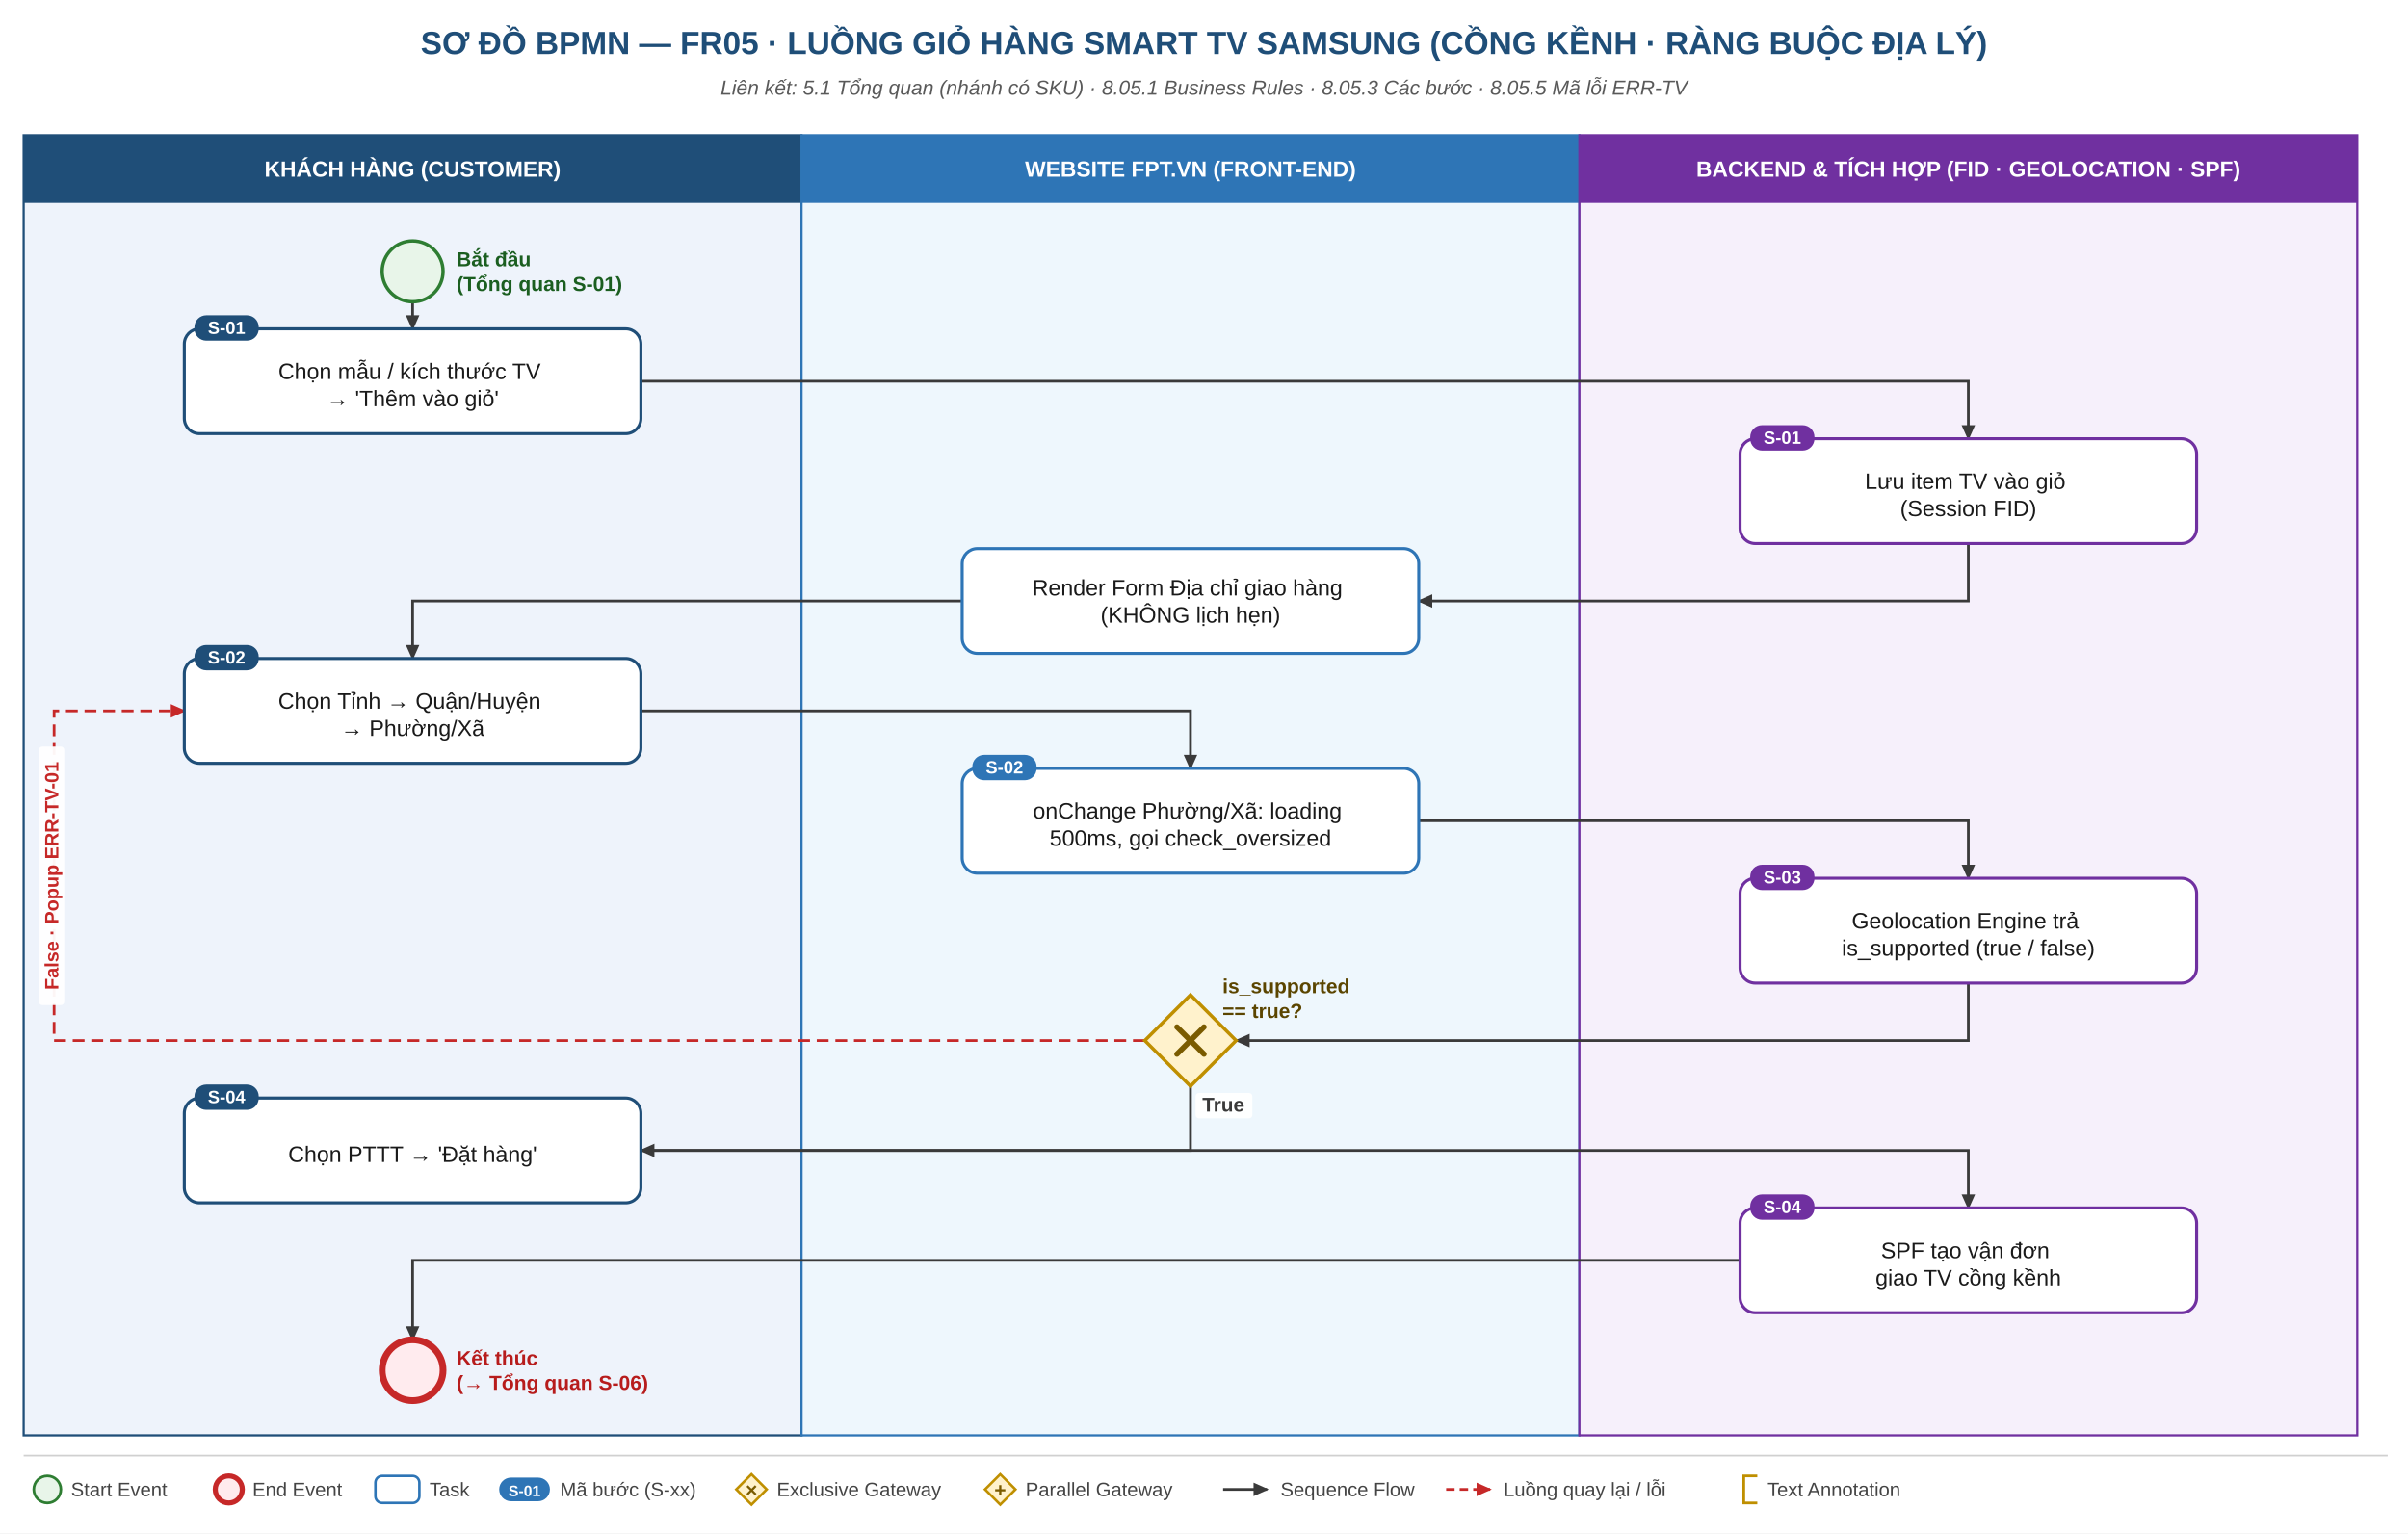
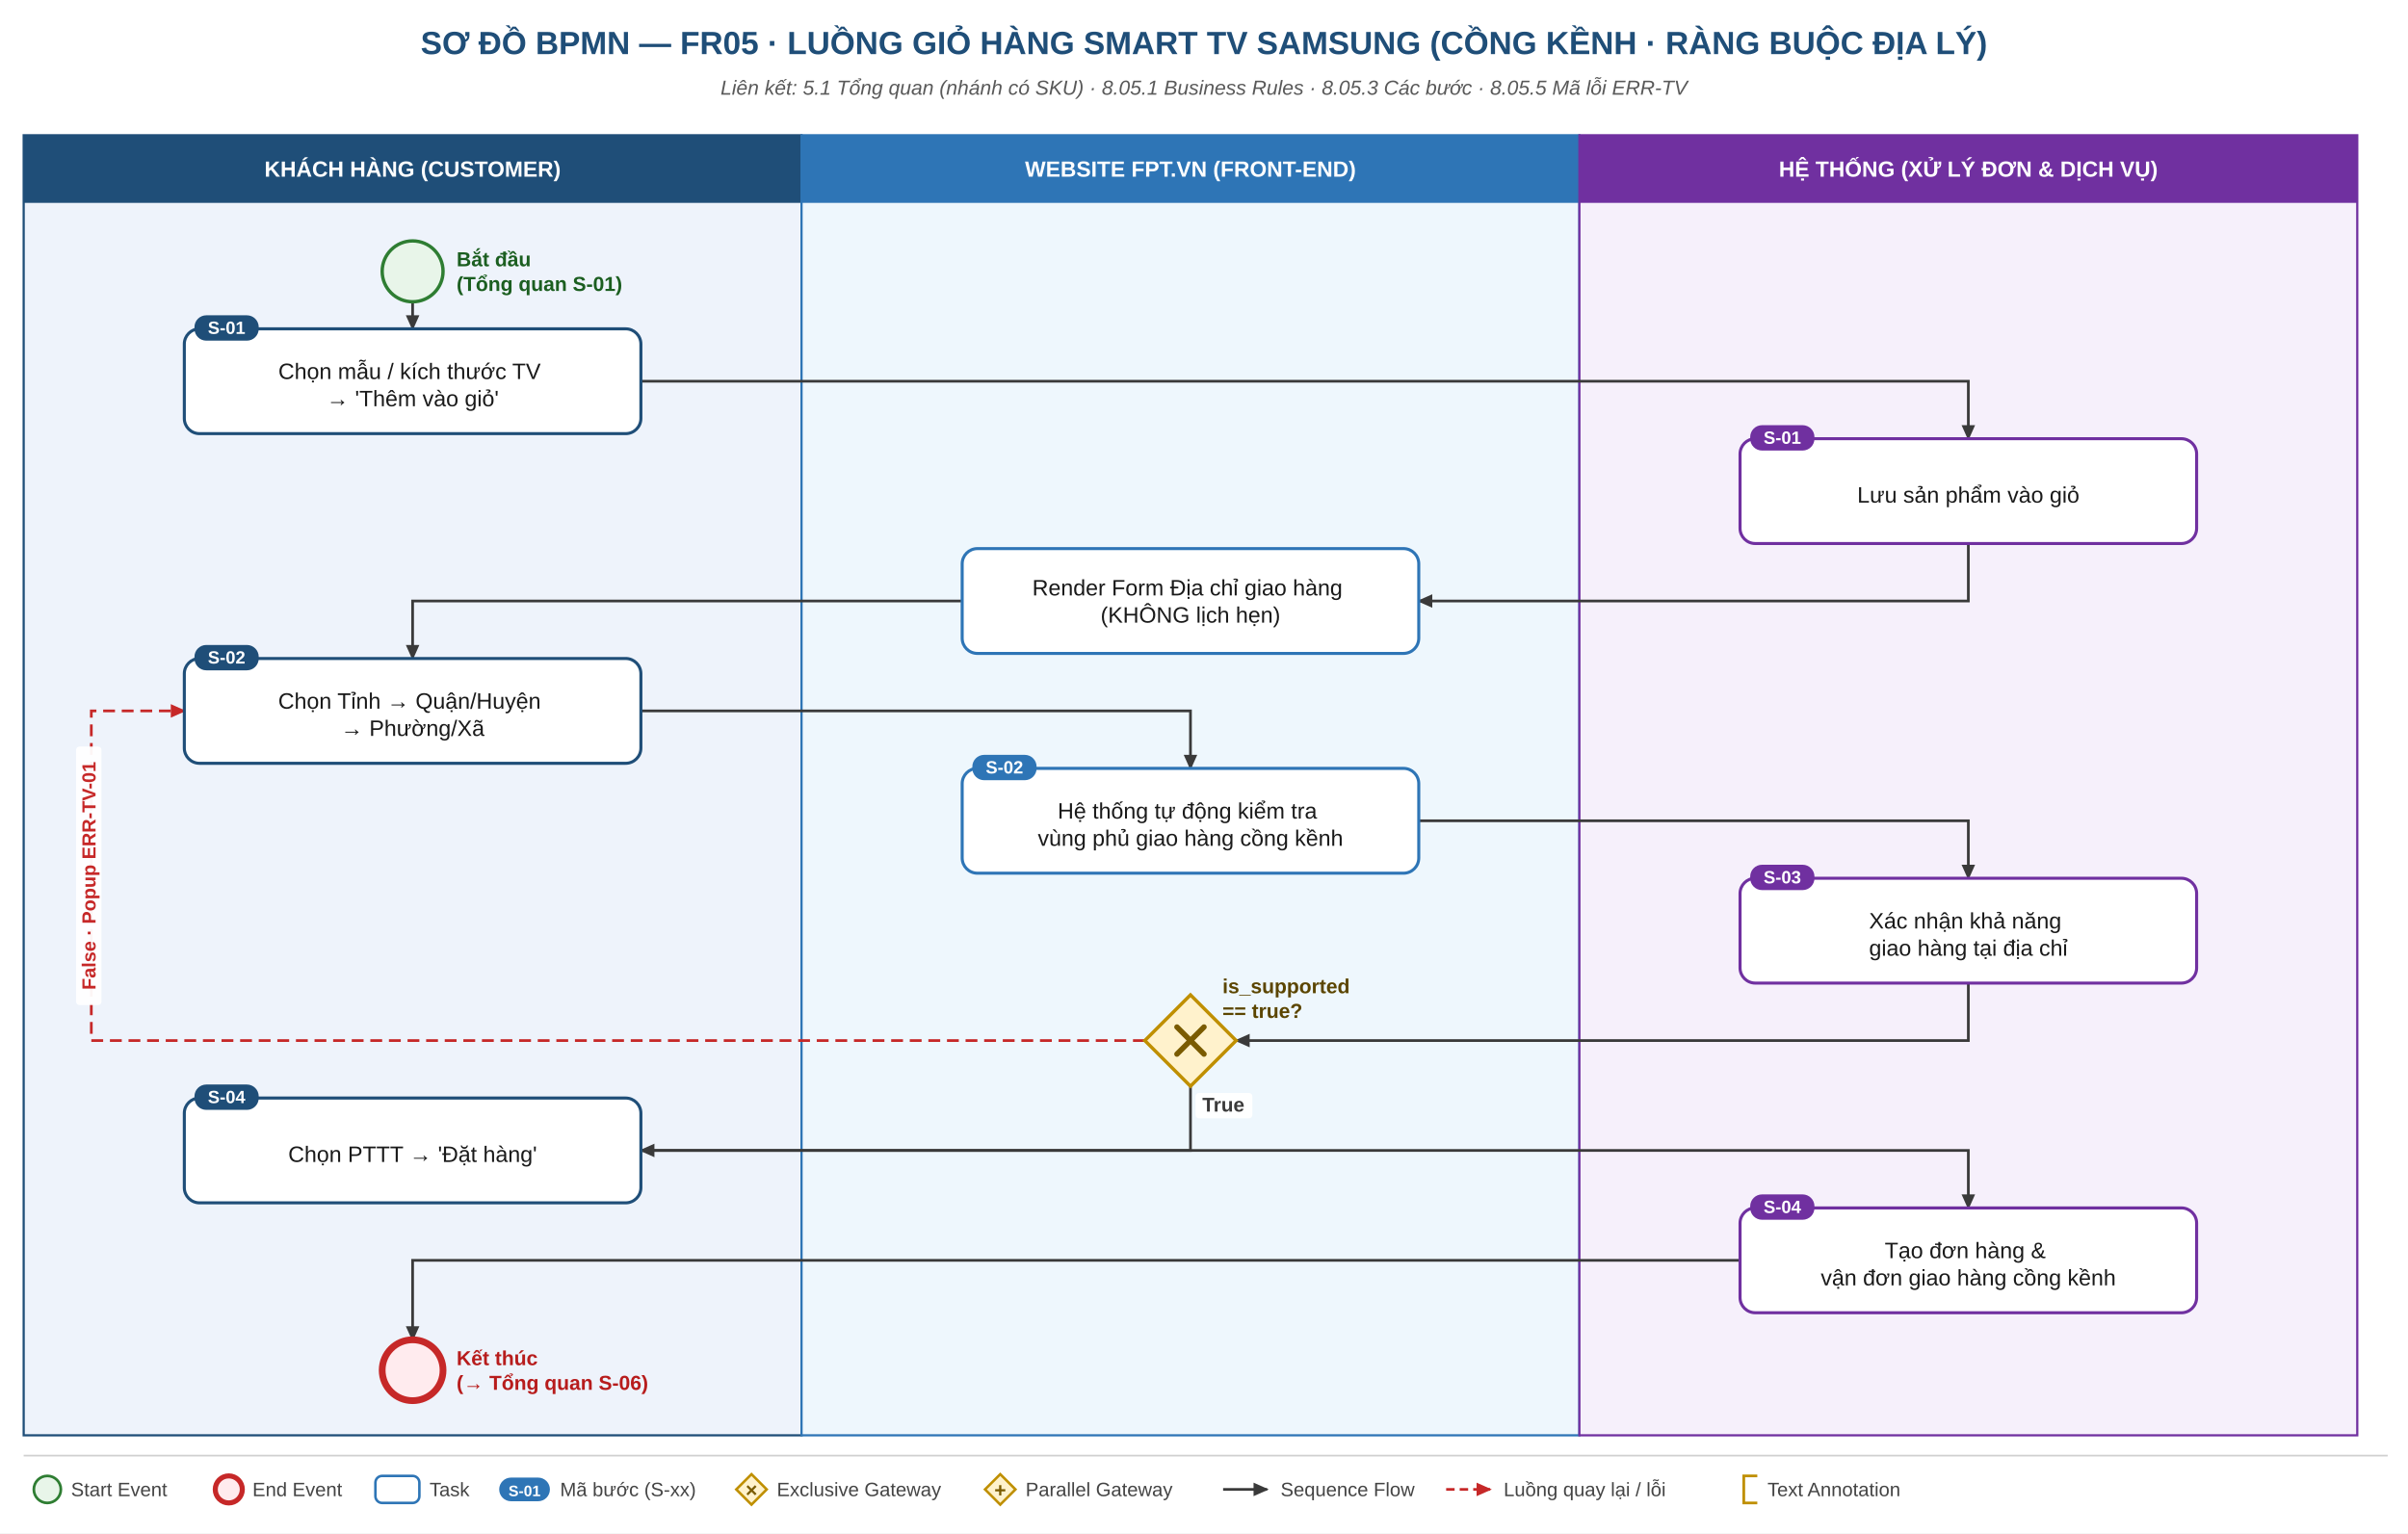
<svg xmlns="http://www.w3.org/2000/svg" width="1424" height="907" viewBox="0 0 1424 907" font-family="Arial, Helvetica, sans-serif">
  <rect width="1424" height="907" fill="#ffffff" />
  <defs>
    <marker id="a" markerWidth="10" markerHeight="10" refX="8" refY="4" orient="auto" markerUnits="userSpaceOnUse">
      <path d="M0,0 L9,4 L0,8 Z" fill="#3a3a3a" />
    </marker>
    <marker id="ar" markerWidth="10" markerHeight="10" refX="8" refY="4" orient="auto" markerUnits="userSpaceOnUse">
      <path d="M0,0 L9,4 L0,8 Z" fill="#c62828" />
    </marker>
  </defs>
  <text x="712.0" y="32" font-size="19" font-weight="bold" fill="#1f4e78" text-anchor="middle">SƠ ĐỒ BPMN — FR05 · LUỒNG GIỎ HÀNG SMART TV SAMSUNG (CỒNG KỀNH · RÀNG BUỘC ĐỊA LÝ)</text>
  <text x="712.0" y="56" font-size="12" fill="#595959" font-style="italic" text-anchor="middle">Liên kết: 5.1 Tổng quan (nhánh có SKU) · 8.05.1 Business Rules · 8.05.3 Các bước · 8.05.5 Mã lỗi ERR-TV</text>
  <rect x="14" y="80" width="460" height="769" fill="#eef3fb" stroke="#1f4e78" stroke-width="1.3" />
  <rect x="14" y="80" width="460" height="40" fill="#1f4e78" />
  <text x="244.0" y="104.5" font-size="13" font-weight="bold" fill="#fff" text-anchor="middle">KHÁCH HÀNG (CUSTOMER)</text>
  <rect x="474" y="80" width="460" height="769" fill="#eef7fd" stroke="#2e75b6" stroke-width="1.3" />
  <rect x="474" y="80" width="460" height="40" fill="#2e75b6" />
  <text x="704.0" y="104.5" font-size="13" font-weight="bold" fill="#fff" text-anchor="middle">WEBSITE FPT.VN (FRONT-END)</text>
  <rect x="934" y="80" width="460" height="769" fill="#f6f0fb" stroke="#7030a0" stroke-width="1.3" />
  <rect x="934" y="80" width="460" height="40" fill="#7030a0" />
-   <text x="1164.0" y="104.5" font-size="13" font-weight="bold" fill="#fff" text-anchor="middle">BACKEND &amp; TÍCH HỢP (FID · GEOLOCATION · SPF)</text>
+   <text x="1164.0" y="104.5" font-size="13" font-weight="bold" fill="#fff" text-anchor="middle">HỆ THỐNG (XỬ LÝ ĐƠN &amp; DỊCH VỤ)</text>
  <path d="M244.0,178.5 L244.0,194.5" fill="none" stroke="#3a3a3a" stroke-width="1.6" marker-end="url(#a)" />
  <path d="M379.0,225.5 L1164.0,225.5 L1164.0,259.5" fill="none" stroke="#3a3a3a" stroke-width="1.6" marker-end="url(#a)" />
  <path d="M1164.0,321.5 L1164.0,355.5 L839.0,355.5" fill="none" stroke="#3a3a3a" stroke-width="1.6" marker-end="url(#a)" />
  <path d="M569.0,355.5 L244.0,355.5 L244.0,389.5" fill="none" stroke="#3a3a3a" stroke-width="1.6" marker-end="url(#a)" />
  <path d="M379.0,420.5 L704.0,420.5 L704.0,454.5" fill="none" stroke="#3a3a3a" stroke-width="1.6" marker-end="url(#a)" />
  <path d="M839.0,485.5 L1164.0,485.5 L1164.0,519.5" fill="none" stroke="#3a3a3a" stroke-width="1.6" marker-end="url(#a)" />
  <path d="M1164.0,581.5 L1164.0,615.5 L731.0,615.5" fill="none" stroke="#3a3a3a" stroke-width="1.6" marker-end="url(#a)" />
  <path d="M704.0,642.5 L704.0,680.5 L379.0,680.5" fill="none" stroke="#3a3a3a" stroke-width="1.6" marker-end="url(#a)" />
-   <path d="M677.0,615.5 L32.0,615.5 L32.0,420.5 L109.0,420.5" fill="none" stroke="#c62828" stroke-width="1.6" stroke-dasharray="7,4" marker-end="url(#ar)" />
+   <path d="M677.0,615.5 L54.0,615.5 L54.0,420.5 L109.0,420.5" fill="none" stroke="#c62828" stroke-width="1.6" stroke-dasharray="7,4" marker-end="url(#ar)" />
  <path d="M379.0,680.5 L1164.0,680.5 L1164.0,714.5" fill="none" stroke="#3a3a3a" stroke-width="1.6" marker-end="url(#a)" />
  <path d="M1029.0,745.5 L244.0,745.5 L244.0,792.5" fill="none" stroke="#3a3a3a" stroke-width="1.6" marker-end="url(#a)" />
  <circle cx="244.0" cy="160.5" r="18" fill="#e8f5e9" stroke="#2e7d32" stroke-width="2" />
  <text x="270.0" y="157.5" font-size="12" fill="#1b5e20" font-weight="bold" text-anchor="start">
    <tspan x="270.0" dy="0.0">Bắt đầu</tspan>
    <tspan x="270.0" dy="14.6">(Tổng quan S-01)</tspan>
  </text>
  <rect x="109.0" y="194.5" width="270" height="62" rx="9" fill="#ffffff" stroke="#1f4e78" stroke-width="1.8" />
  <text x="244.0" y="224.2" font-size="13.2" fill="#1a1a1a" font-weight="normal" text-anchor="middle">
    <tspan x="244.0" dy="0.0">Chọn mẫu / kích thước TV</tspan>
    <tspan x="244.0" dy="16.1">→ 'Thêm vào giỏ'</tspan>
  </text>
  <rect x="115.0" y="186.5" width="38" height="15" rx="7" fill="#1f4e78" />
  <text x="134.0" y="197.5" font-size="10.5" font-weight="bold" fill="#fff" text-anchor="middle">S-01</text>
  <rect x="1029.0" y="259.5" width="270" height="62" rx="9" fill="#ffffff" stroke="#7030a0" stroke-width="1.8" />
-   <text x="1164.0" y="289.2" font-size="13.2" fill="#1a1a1a" font-weight="normal" text-anchor="middle">
-     <tspan x="1164.0" dy="0.0">Lưu item TV vào giỏ</tspan>
-     <tspan x="1164.0" dy="16.1">(Session FID)</tspan>
+   <text x="1164.0" y="297.3" font-size="13.2" fill="#1a1a1a" font-weight="normal" text-anchor="middle">
+     <tspan x="1164.0" dy="0.0">Lưu sản phẩm vào giỏ</tspan>
  </text>
  <rect x="1035.0" y="251.5" width="38" height="15" rx="7" fill="#7030a0" />
  <text x="1054.0" y="262.5" font-size="10.5" font-weight="bold" fill="#fff" text-anchor="middle">S-01</text>
  <rect x="569.0" y="324.5" width="270" height="62" rx="9" fill="#ffffff" stroke="#2e75b6" stroke-width="1.8" />
  <text x="704.0" y="352.2" font-size="13.2" fill="#1a1a1a" font-weight="normal" text-anchor="middle">
    <tspan x="704.0" dy="0.0">Render Form Địa chỉ giao hàng</tspan>
    <tspan x="704.0" dy="16.1">(KHÔNG lịch hẹn)</tspan>
  </text>
  <rect x="109.0" y="389.5" width="270" height="62" rx="9" fill="#ffffff" stroke="#1f4e78" stroke-width="1.8" />
  <text x="244.0" y="419.2" font-size="13.2" fill="#1a1a1a" font-weight="normal" text-anchor="middle">
    <tspan x="244.0" dy="0.0">Chọn Tỉnh → Quận/Huyện</tspan>
    <tspan x="244.0" dy="16.1">→ Phường/Xã</tspan>
  </text>
  <rect x="115.0" y="381.5" width="38" height="15" rx="7" fill="#1f4e78" />
  <text x="134.0" y="392.5" font-size="10.5" font-weight="bold" fill="#fff" text-anchor="middle">S-02</text>
  <rect x="569.0" y="454.5" width="270" height="62" rx="9" fill="#ffffff" stroke="#2e75b6" stroke-width="1.8" />
  <text x="704.0" y="484.2" font-size="13.2" fill="#1a1a1a" font-weight="normal" text-anchor="middle">
-     <tspan x="704.0" dy="0.0">onChange Phường/Xã: loading</tspan>
-     <tspan x="704.0" dy="16.1">500ms, gọi check_oversized</tspan>
+     <tspan x="704.0" dy="0.0">Hệ thống tự động kiểm tra</tspan>
+     <tspan x="704.0" dy="16.1">vùng phủ giao hàng cồng kềnh</tspan>
  </text>
  <rect x="575.0" y="446.5" width="38" height="15" rx="7" fill="#2e75b6" />
  <text x="594.0" y="457.5" font-size="10.5" font-weight="bold" fill="#fff" text-anchor="middle">S-02</text>
  <rect x="1029.0" y="519.5" width="270" height="62" rx="9" fill="#ffffff" stroke="#7030a0" stroke-width="1.8" />
  <text x="1164.0" y="549.2" font-size="13.2" fill="#1a1a1a" font-weight="normal" text-anchor="middle">
-     <tspan x="1164.0" dy="0.0">Geolocation Engine trả</tspan>
-     <tspan x="1164.0" dy="16.1">is_supported (true / false)</tspan>
+     <tspan x="1164.0" dy="0.0">Xác nhận khả năng</tspan>
+     <tspan x="1164.0" dy="16.1">giao hàng tại địa chỉ</tspan>
  </text>
  <rect x="1035.0" y="511.5" width="38" height="15" rx="7" fill="#7030a0" />
  <text x="1054.0" y="522.5" font-size="10.5" font-weight="bold" fill="#fff" text-anchor="middle">S-03</text>
  <polygon points="704.0,588.5 731.0,615.5 704.0,642.5 677.0,615.5" fill="#fff2cc" stroke="#bf8f00" stroke-width="2" />
  <path d="M696.0,607.5 L712.0,623.5 M712.0,607.5 L696.0,623.5" stroke="#7a5b00" stroke-width="3.2" stroke-linecap="round" />
  <text x="722.9" y="587.5" font-size="12" fill="#5b4500" font-weight="bold" text-anchor="start">
    <tspan x="722.9" dy="0.0">is_supported</tspan>
    <tspan x="722.9" dy="14.6">== true?</tspan>
  </text>
  <rect x="109.0" y="649.5" width="270" height="62" rx="9" fill="#ffffff" stroke="#1f4e78" stroke-width="1.8" />
  <text x="244.0" y="687.3" font-size="13.2" fill="#1a1a1a" font-weight="normal" text-anchor="middle">
    <tspan x="244.0" dy="0.0">Chọn PTTT → 'Đặt hàng'</tspan>
  </text>
  <rect x="115.0" y="641.5" width="38" height="15" rx="7" fill="#1f4e78" />
  <text x="134.0" y="652.5" font-size="10.5" font-weight="bold" fill="#fff" text-anchor="middle">S-04</text>
  <rect x="1029.0" y="714.5" width="270" height="62" rx="9" fill="#ffffff" stroke="#7030a0" stroke-width="1.8" />
  <text x="1164.0" y="744.2" font-size="13.2" fill="#1a1a1a" font-weight="normal" text-anchor="middle">
-     <tspan x="1164.0" dy="0.0">SPF tạo vận đơn</tspan>
-     <tspan x="1164.0" dy="16.1">giao TV cồng kềnh</tspan>
+     <tspan x="1164.0" dy="0.0">Tạo đơn hàng &amp;</tspan>
+     <tspan x="1164.0" dy="16.1">vận đơn giao hàng cồng kềnh</tspan>
  </text>
  <rect x="1035.0" y="706.5" width="38" height="15" rx="7" fill="#7030a0" />
  <text x="1054.0" y="717.5" font-size="10.5" font-weight="bold" fill="#fff" text-anchor="middle">S-04</text>
  <circle cx="244.0" cy="810.5" r="18" fill="#ffebee" stroke="#c62828" stroke-width="4" />
  <text x="270.0" y="807.5" font-size="12" fill="#b71c1c" font-weight="bold" text-anchor="start">
    <tspan x="270.0" dy="0.0">Kết thúc</tspan>
    <tspan x="270.0" dy="14.6">(→ Tổng quan S-06)</tspan>
  </text>
  <rect x="707.0" y="646.5" width="33.6" height="15" fill="#ffffff" opacity="0.95" rx="2" />
  <text x="711.0" y="657.5" font-size="11.8" font-weight="bold" fill="#3a3a3a" text-anchor="start">True</text>
-   <g transform="rotate(-90 32.0 518.0)">
-     <rect x="-44.5" y="509.0" width="152.9" height="15" fill="#fff" opacity="0.95" rx="2" />
-     <text x="32.0" y="520.5" font-size="11.3" font-weight="bold" fill="#c62828" text-anchor="middle">False · Popup ERR-TV-01</text>
+   <g transform="rotate(-90 54.0 518.0)">
+     <rect x="-22.5" y="509.0" width="152.9" height="15" fill="#fff" opacity="0.95" rx="2" />
+     <text x="54.0" y="520.5" font-size="11.3" font-weight="bold" fill="#c62828" text-anchor="middle">False · Popup ERR-TV-01</text>
  </g>
  <line x1="14" y1="861.0" x2="1412" y2="861.0" stroke="#d0d0d0" />
  <circle cx="28" cy="881.0" r="8" fill="#e8f5e9" stroke="#2e7d32" stroke-width="1.6" />
  <text x="42" y="885.0" font-size="11.5" fill="#444">Start Event</text>
  <circle cx="135.3" cy="881.0" r="8" fill="#ffebee" stroke="#c62828" stroke-width="3" />
  <text x="149.3" y="885.0" font-size="11.5" fill="#444">End Event</text>
  <rect x="222.0" y="873.0" width="26" height="16" rx="4" fill="#fff" stroke="#2e75b6" stroke-width="1.5" />
  <text x="254.0" y="885.0" font-size="11.5" fill="#444">Task</text>
  <rect x="295.2" y="874.0" width="30" height="14" rx="7" fill="#2e75b6" />
  <text x="310.2" y="885.0" font-size="9" font-weight="bold" fill="#fff" text-anchor="middle">S-01</text>
  <text x="331.2" y="885.0" font-size="11.5" fill="#444">Mã bước (S-xx)</text>
  <polygon points="444.4,872.0 453.4,881.0 444.4,890.0 435.4,881.0" fill="#fff2cc" stroke="#bf8f00" stroke-width="1.5" />
  <text x="444.4" y="885.5" font-size="12" font-weight="bold" fill="#7a5b00" text-anchor="middle">×</text>
  <text x="459.4" y="885.0" font-size="11.5" fill="#444">Exclusive Gateway</text>
  <polygon points="591.5,872.0 600.5,881.0 591.5,890.0 582.5,881.0" fill="#fff2cc" stroke="#bf8f00" stroke-width="1.5" />
  <text x="591.5" y="885.5" font-size="12" font-weight="bold" fill="#7a5b00" text-anchor="middle">+</text>
  <text x="606.5" y="885.0" font-size="11.5" fill="#444">Parallel Gateway</text>
  <path d="M723.3,881.0 L749.3,881.0" stroke="#3a3a3a" stroke-width="1.6" marker-end="url(#a)" />
  <text x="757.3" y="885.0" font-size="11.5" fill="#444">Sequence Flow</text>
  <path d="M855.2,881.0 L881.2,881.0" stroke="#c62828" stroke-width="1.6" stroke-dasharray="5,3" marker-end="url(#ar)" />
  <text x="889.2" y="885.0" font-size="11.5" fill="#444">Luồng quay lại / lỗi</text>
  <path d="M1039.2,873.0 L1031.2,873.0 L1031.2,889.0 L1039.2,889.0" fill="none" stroke="#bf8f00" stroke-width="1.6" />
  <text x="1045.2" y="885.0" font-size="11.5" fill="#444">Text Annotation</text>
</svg>
